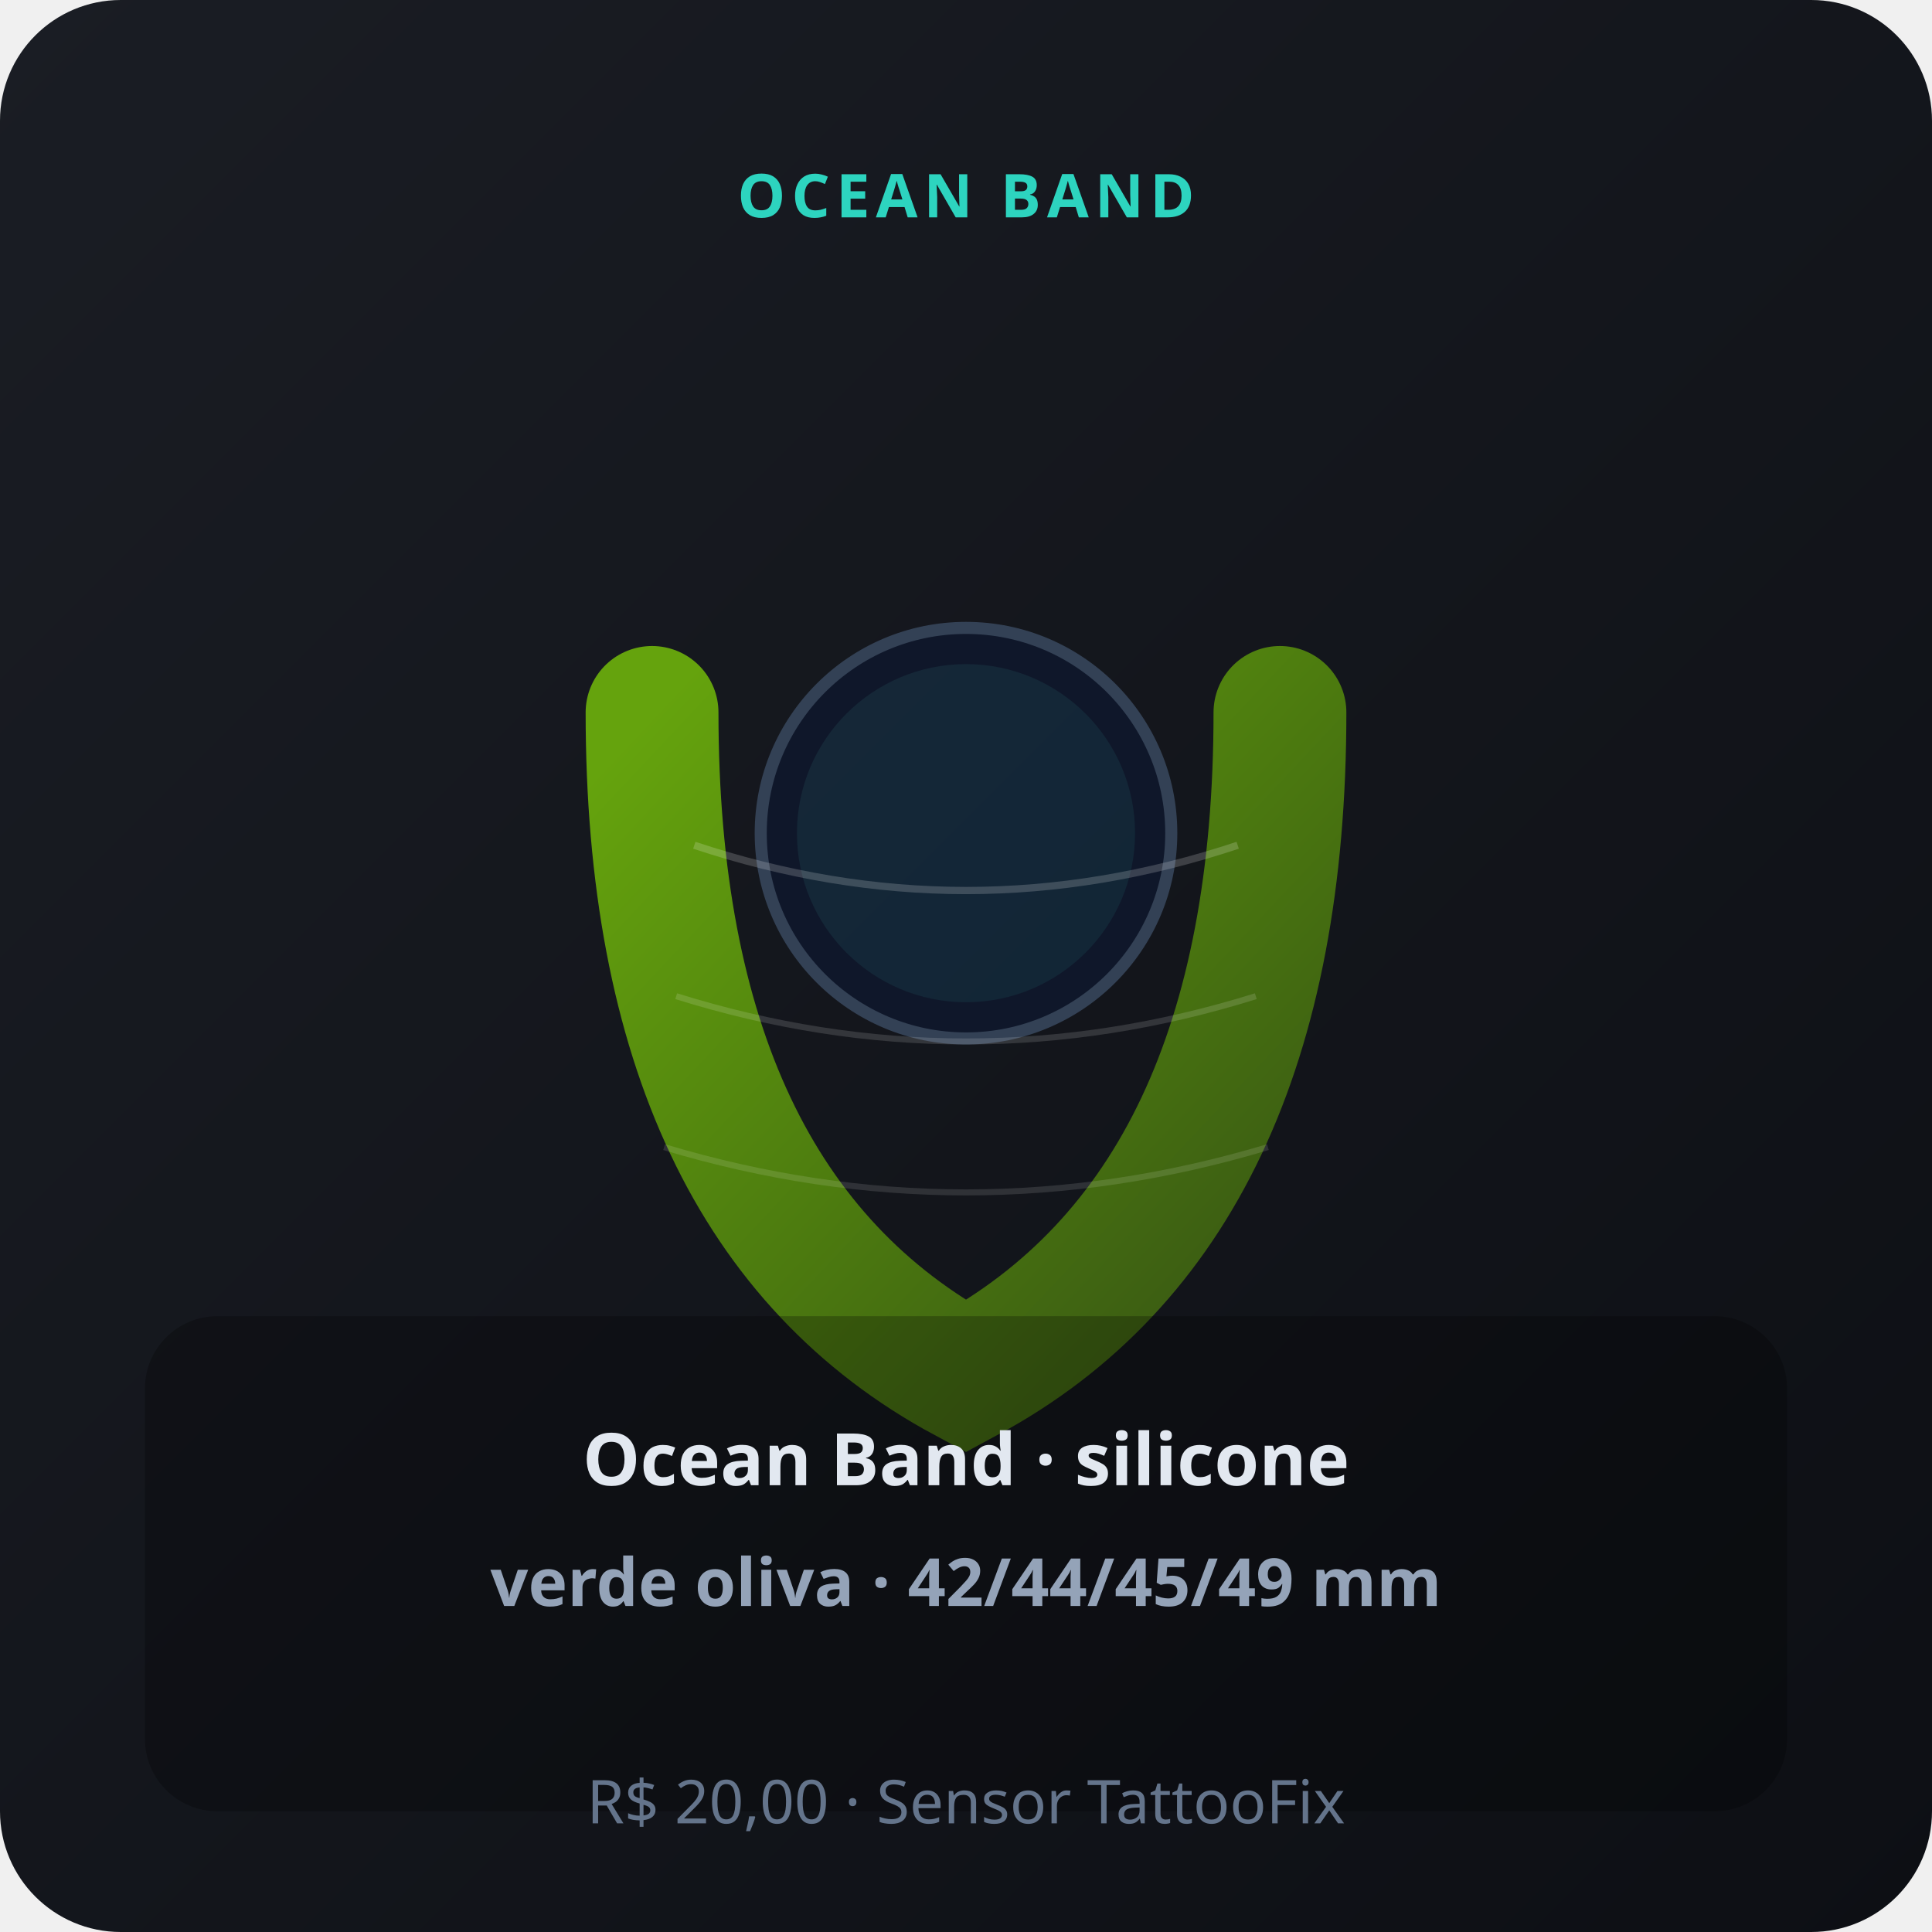
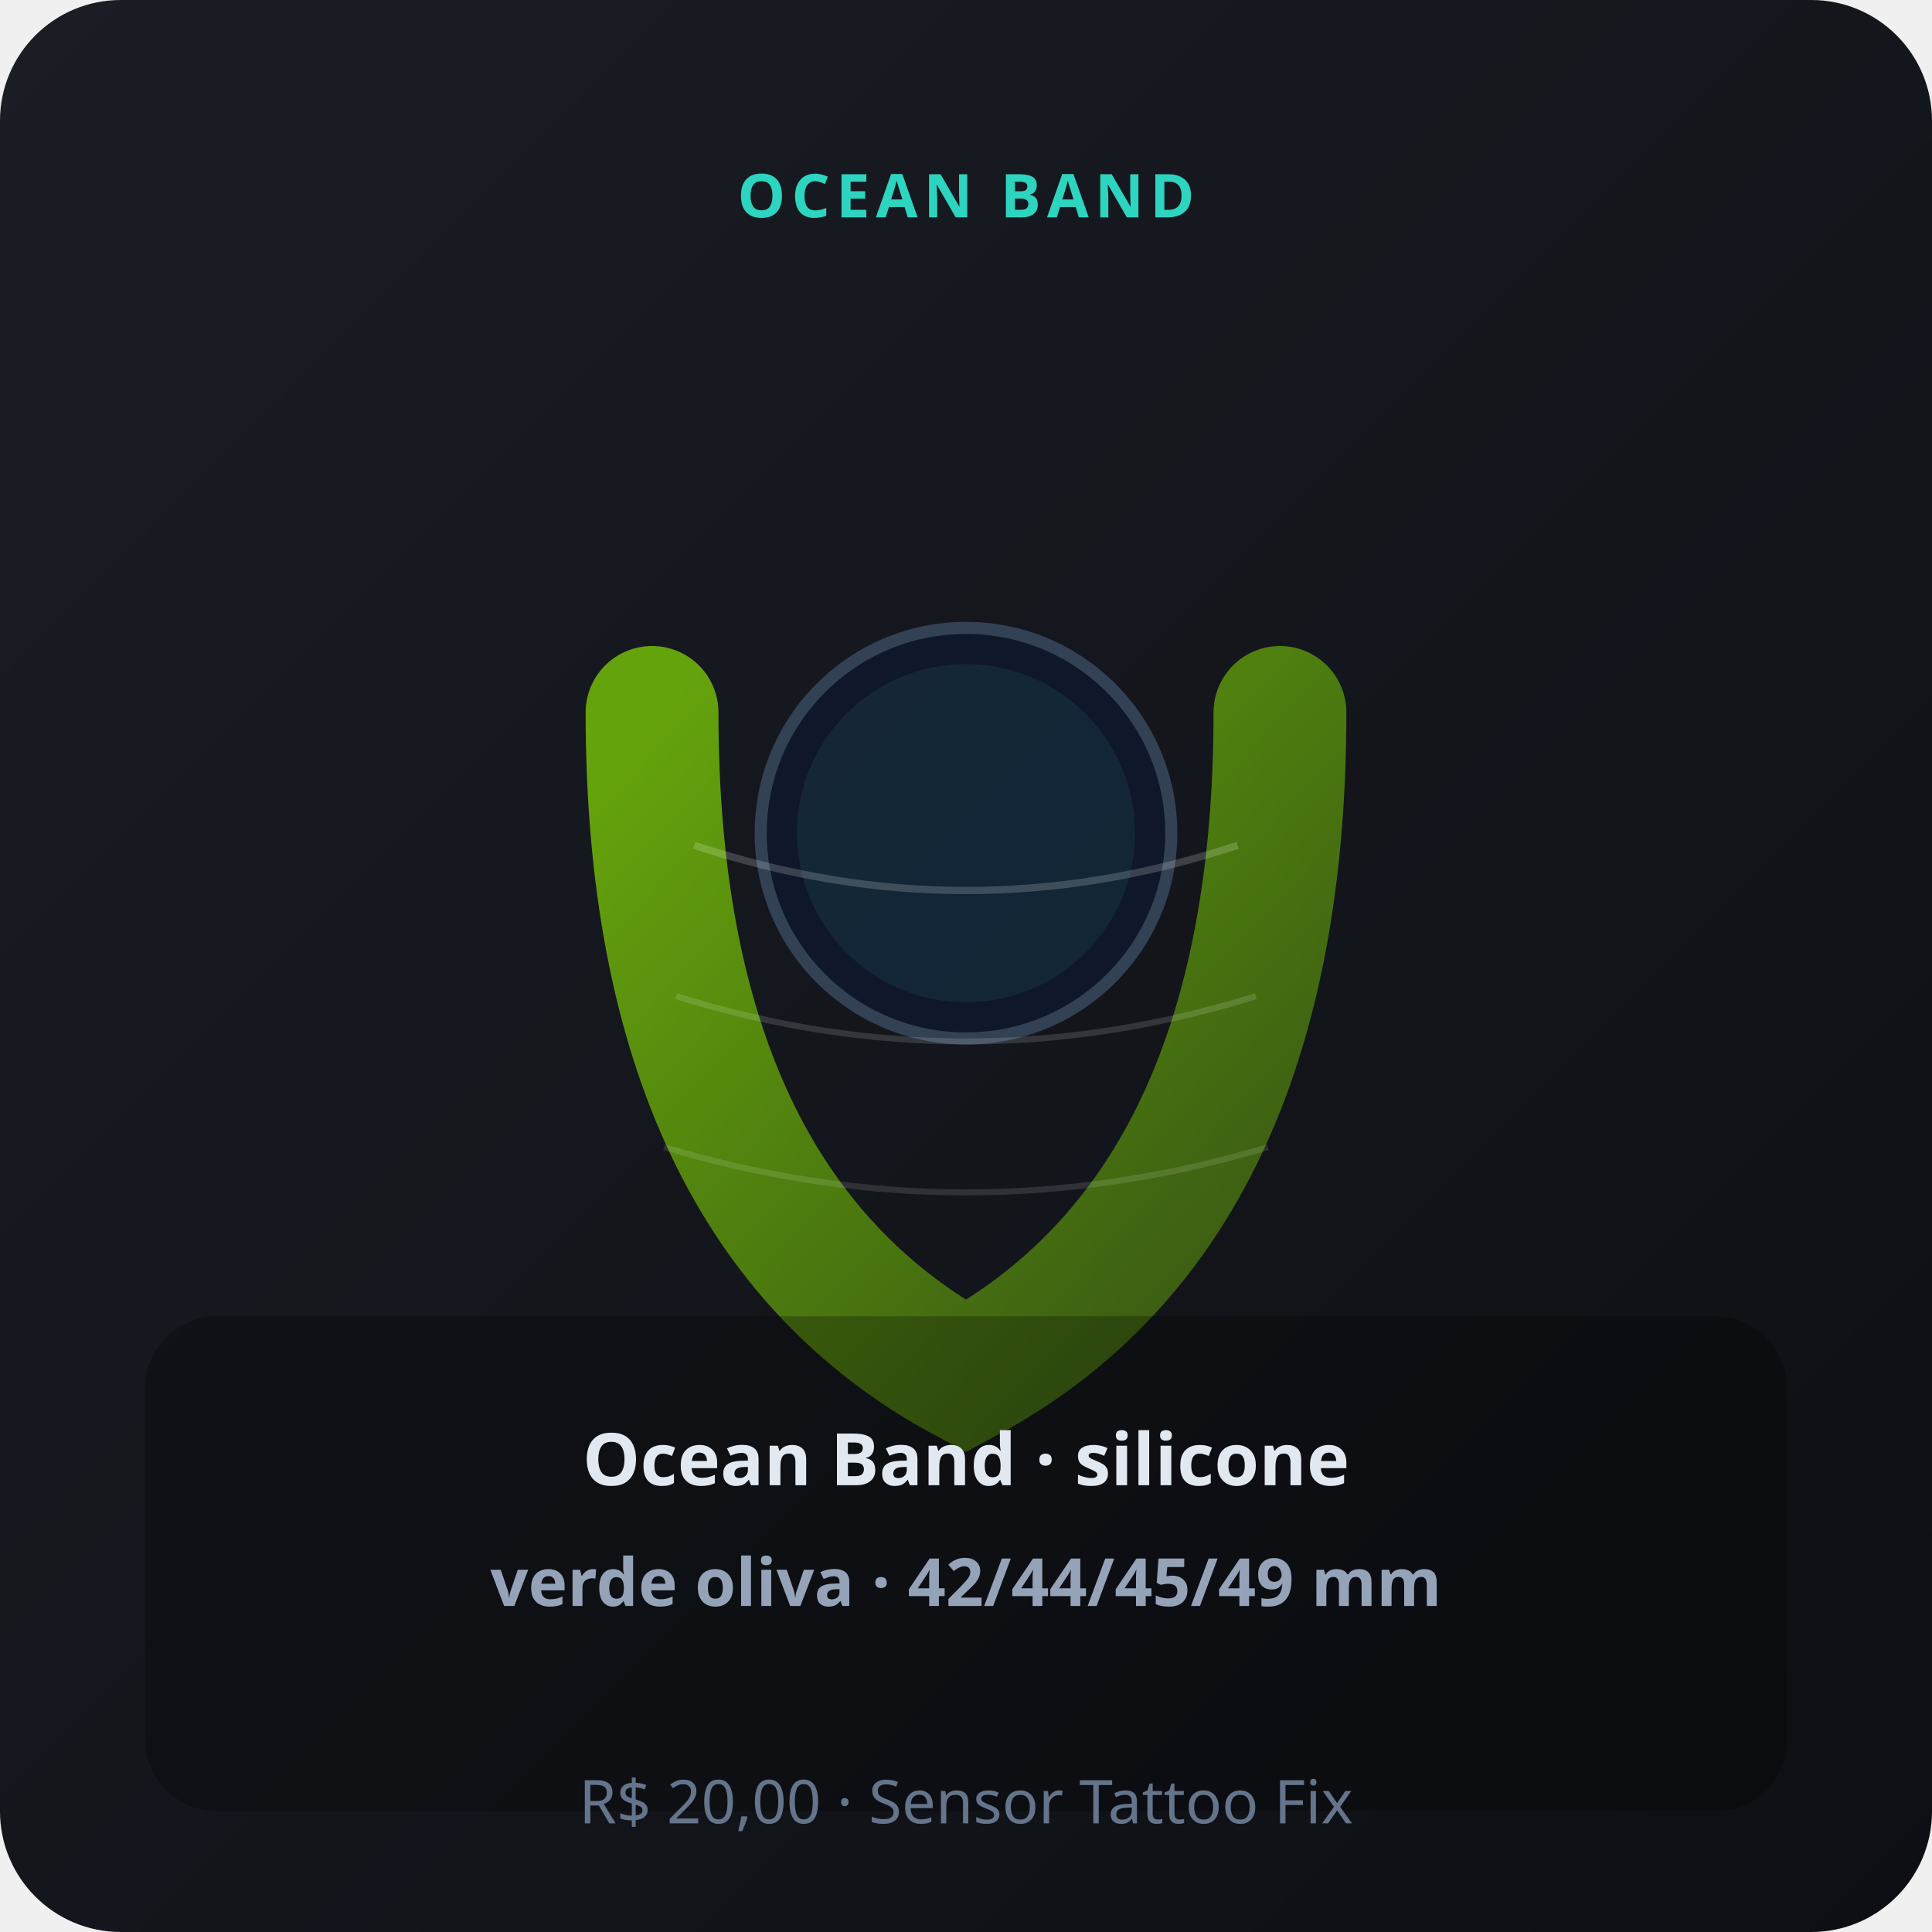
<svg xmlns="http://www.w3.org/2000/svg" viewBox="0 0 320 320" role="img" aria-label="Pulseira de Silicone Ocean Esportiva — verde oliva (42/44/45/49mm)">
  <defs>
    <linearGradient id="bgpulseiraoceanverde4249" x1="0%" y1="0%" x2="100%" y2="100%">
      <stop offset="0%" stop-color="#1a1d24" />
      <stop offset="100%" stop-color="#0d0f14" />
    </linearGradient>
    <linearGradient id="bandpulseiraoceanverde4249" x1="0%" y1="0%" x2="100%" y2="100%">
      <stop offset="0%" stop-color="#65a30d" />
      <stop offset="50%" stop-color="#4d7c0f" />
      <stop offset="100%" stop-color="#365314" />
    </linearGradient>
    <linearGradient id="accentpulseiraoceanverde4249" x1="0%" y1="0%" x2="100%" y2="100%">
      <stop offset="0%" stop-color="#5eead4" />
      <stop offset="100%" stop-color="#2dd4bf" />
    </linearGradient>
  </defs>
  <rect width="320" height="320" rx="20" fill="url(#bgpulseiraoceanverde4249)" />
  <text x="160" y="36" text-anchor="middle" fill="#2dd4bf" font-family="system-ui,sans-serif" font-size="10" font-weight="700" letter-spacing="1">OCEAN BAND</text>
  <rect x="148" y="108" width="24" height="20" rx="6" fill="#1e293b" stroke="url(#accentpulseiraoceanverde4249)" stroke-width="1.5" />
  <circle cx="160" cy="138" r="34" fill="#0f172a" stroke="#334155" stroke-width="2" />
  <circle cx="160" cy="138" r="28" fill="url(#accentpulseiraoceanverde4249)" opacity="0.08" />
  <path d="M108 118 Q108 200 160 228 Q212 200 212 118" fill="none" stroke="url(#bandpulseiraoceanverde4249)" stroke-width="22" stroke-linecap="round" />
  <path d="M115 140 Q160 155 205 140" fill="none" stroke="#fff" stroke-width="1.2" opacity="0.18" />
  <path d="M112 165 Q160 180 208 165" fill="none" stroke="#fff" stroke-width="1" opacity="0.14" />
  <path d="M110 190 Q160 205 210 190" fill="none" stroke="#fff" stroke-width="1" opacity="0.12" />
  <rect x="24" y="218" width="272" height="82" rx="12" fill="#000" fill-opacity="0.25" />
  <text x="160" y="246" text-anchor="middle" fill="#e2e8f0" font-family="system-ui,sans-serif" font-size="12" font-weight="700">Ocean Band · silicone</text>
  <text x="160" y="266" text-anchor="middle" fill="#94a3b8" font-family="system-ui,sans-serif" font-size="11" font-weight="600">verde oliva · 42/44/45/49 mm</text>
-   <text x="160" y="302" text-anchor="middle" fill="#64748b" font-family="system-ui,sans-serif" font-size="10">R$ 20,00 · Sensor TattooFix</text>
+   <text x="160" y="302" text-anchor="middle" fill="#64748b" font-family="system-ui,sans-serif" font-size="10">R$ 20,00 · Sensor Tattoo Fix</text>
</svg>
